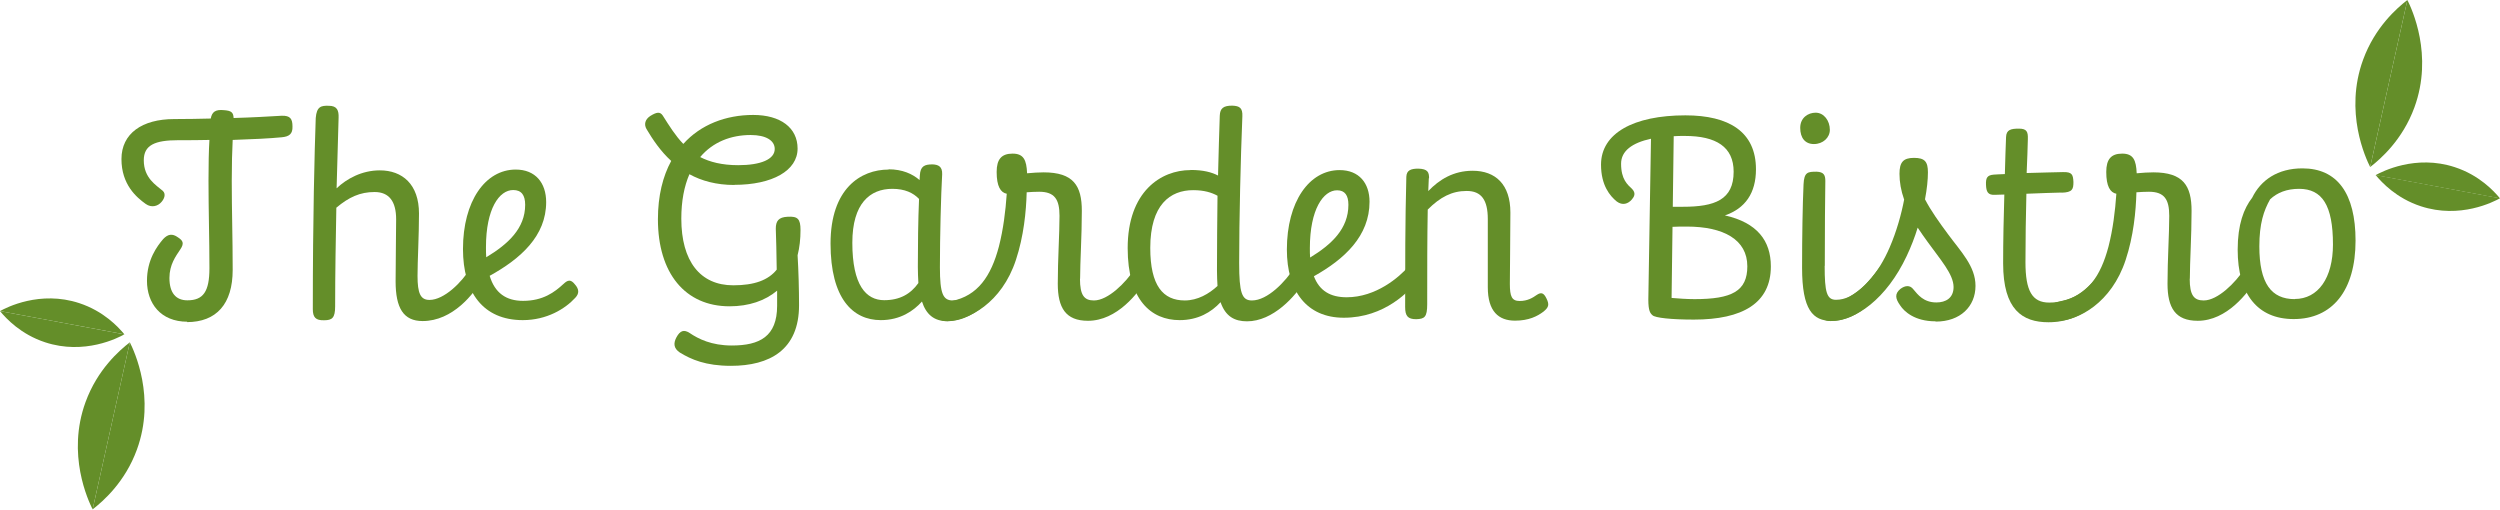
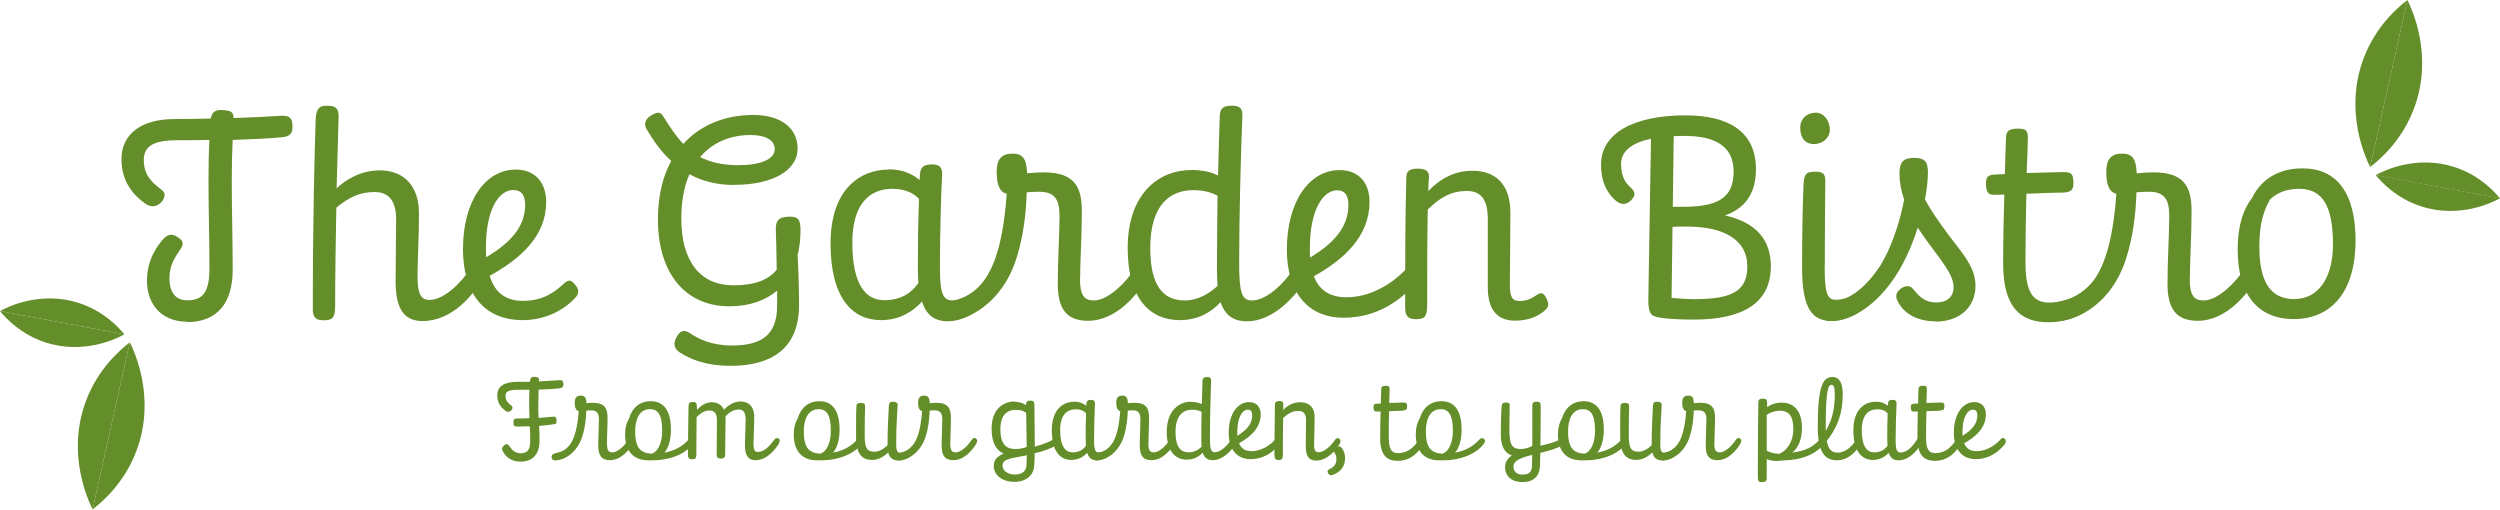
<svg xmlns="http://www.w3.org/2000/svg" id="Layer_1" data-name="Layer 1" viewBox="0 0 188.13 38.33">
  <defs>
    <style>
      .cls-1 {
        fill: #648e29;
      }
    </style>
  </defs>
  <g>
-     <path class="cls-1" d="M14.1,24.21c-2.01,0-3.04-1.38-3.04-3.08,0-1.59.76-2.6,1.22-3.14.35-.37.68-.44,1.11-.13.37.24.5.44.17.92-.33.5-.81,1.13-.81,2.14,0,1.11.48,1.68,1.35,1.68,1.2,0,1.66-.66,1.66-2.42,0-2.18-.07-4.39-.07-6.59,0-1.22.02-2.25.07-3.06-.74.02-1.53.02-2.34.02-1.77,0-2.6.37-2.6,1.51,0,1.35.94,1.88,1.44,2.31.26.26.07.63-.11.83-.26.31-.74.46-1.18.15-.7-.5-1.83-1.46-1.83-3.38s1.55-3.01,3.97-3.01c.98,0,1.9-.02,2.75-.04.09-.48.33-.7,1-.63.55.04.7.17.72.59,1.4-.04,2.6-.11,3.62-.17.65-.02.81.24.81.81.02.55-.24.76-.81.81-.92.09-2.18.15-3.69.2-.04.81-.07,1.83-.07,3.08,0,2.23.07,4.28.07,6.7,0,2.56-1.22,3.93-3.45,3.93Z" />
+     <path class="cls-1" d="M14.1,24.21c-2.01,0-3.04-1.38-3.04-3.08,0-1.59.76-2.6,1.22-3.14.35-.37.68-.44,1.11-.13.37.24.5.44.17.92-.33.5-.81,1.13-.81,2.14,0,1.11.48,1.68,1.35,1.68,1.2,0,1.66-.66,1.66-2.42,0-2.18-.07-4.39-.07-6.59,0-1.22.02-2.25.07-3.06-.74.02-1.53.02-2.34.02-1.77,0-2.6.37-2.6,1.51,0,1.35.94,1.88,1.44,2.31.26.26.07.63-.11.83-.26.31-.74.46-1.18.15-.7-.5-1.83-1.46-1.83-3.38s1.55-3.01,3.97-3.01c.98,0,1.9-.02,2.75-.04.09-.48.33-.7,1-.63.55.04.7.17.72.59,1.4-.04,2.6-.11,3.62-.17.65-.02.81.24.81.81.02.55-.24.76-.81.81-.92.09-2.18.15-3.69.2-.04.81-.07,1.83-.07,3.08,0,2.23.07,4.28.07,6.7,0,2.56-1.22,3.93-3.45,3.93l.04-.03Z" />
    <path class="cls-1" d="M31.42,20.76c0,1.31.22,1.81.9,1.81,1.11,0,2.45-1.35,3.06-2.36.17-.31.52-.48.85-.33.37.22.28.7.11,1.05-.66,1.18-2.27,3.23-4.54,3.23-1.44,0-2.03-.98-2.03-2.99,0-1.46.04-3.62.04-4.67,0-1.33-.52-2.05-1.62-2.05s-1.94.39-2.88,1.18c-.04,2.31-.09,4.87-.09,7.42,0,.87-.22,1.05-.83,1.05-.63.02-.85-.22-.85-.83,0-6.97.13-11.81.22-14.39.07-.87.41-.94.98-.92.63,0,.76.35.74.9-.04,1.24-.09,3.12-.15,5.31.76-.72,1.9-1.35,3.25-1.35,1.7,0,2.95,1.05,2.95,3.25,0,1.64-.11,3.6-.11,4.69Z" />
-     <path class="cls-1" d="M36.85,20.76c.39,1.29,1.24,1.88,2.51,1.88,1.51,0,2.38-.66,3.04-1.27.33-.31.55-.37.87.04.31.35.33.68.02,1-.76.83-2.14,1.68-3.95,1.68-2.99,0-4.5-2.1-4.5-5.35,0-3.6,1.68-5.98,3.97-5.98,1.48,0,2.29,1,2.29,2.45,0,2.55-1.92,4.26-4.26,5.55ZM36.59,19.36c1.66-1,2.93-2.18,2.93-3.95,0-.72-.28-1.11-.9-1.11-1.05,0-2.05,1.4-2.05,4.3,0,.28,0,.52.02.76Z" />
-     <path class="cls-1" d="M55.26,13.92c-1.35,0-2.47-.31-3.38-.81-.39.9-.61,2.01-.61,3.34,0,3.21,1.42,5.02,3.91,5.02,1.59,0,2.64-.39,3.27-1.18-.02-1.27-.04-2.38-.07-3.08,0-.57.2-.87.9-.9.74-.04.96.15.96,1,0,.68-.07,1.31-.22,1.9.07,1.14.11,2.6.11,3.76,0,3.36-2.21,4.56-5.13,4.56-1.9,0-2.99-.48-3.84-1-.46-.31-.5-.68-.26-1.14.28-.52.57-.61,1-.33.65.44,1.64.94,3.17.94,2.1,0,3.41-.68,3.41-2.99v-1.14c-.9.76-2.12,1.18-3.58,1.18-3.34,0-5.39-2.49-5.39-6.55,0-1.77.37-3.23,1-4.39-.79-.72-1.38-1.59-1.86-2.4-.2-.35-.11-.72.28-.98.5-.31.74-.33.94-.04.5.79.96,1.53,1.55,2.14,1.31-1.46,3.21-2.18,5.26-2.18s3.34.96,3.34,2.53c0,1.66-1.9,2.73-4.76,2.73ZM52.69,11.82c.72.37,1.64.61,2.86.61,1.7,0,2.75-.44,2.75-1.22,0-.63-.65-1.05-1.81-1.05-1.48,0-2.84.52-3.8,1.66Z" />
-     <path class="cls-1" d="M66.86,12.74c1.05,0,1.81.35,2.34.81,0-.13.02-.24.02-.35.04-.7.35-.83.96-.83.42.02.74.15.72.74-.09,1.57-.17,4.67-.17,7.01,0,2.01.24,2.49.98,2.49,1.35,0,2.45-1.35,3.21-2.55.17-.24.55-.22.79-.04.24.2.24.48.07.83-.5.92-2.18,3.32-4.5,3.32-1,0-1.59-.52-1.9-1.48-.63.7-1.62,1.4-3.1,1.4-2.1,0-3.78-1.62-3.78-5.76s2.27-5.57,4.37-5.57ZM66.53,22.59c1.18,0,1.99-.46,2.58-1.29-.02-.37-.04-.79-.04-1.22,0-1.53.02-3.54.09-5.11-.44-.46-1.07-.76-2.01-.76-1.68,0-3.01,1.09-3.01,4.06,0,3.19,1.03,4.32,2.4,4.32Z" />
-     <path class="cls-1" d="M81.27,20.97c0,1.24.31,1.64,1.05,1.64,1.07,0,2.4-1.35,3.06-2.36.24-.35.52-.57.85-.37.37.24.33.66.09,1.07-.65,1.09-2.25,3.19-4.45,3.19-1.68,0-2.27-.98-2.27-2.79s.13-3.73.13-5.11c0-1.24-.37-1.81-1.53-1.81-.33,0-.66.02-.94.04-.04,1.46-.22,3.3-.81,5.09-1.07,3.25-3.56,4.54-5.15,4.61-.5,0-.79-.17-.81-.65,0-.46.17-.66,1.14-.87,1.94-.39,2.95-1.86,3.54-4.1.33-1.29.5-2.66.59-3.97-.46-.09-.76-.55-.76-1.64,0-.96.37-1.38,1.2-1.38s1.05.48,1.09,1.48c.46-.04.85-.07,1.24-.07,2.25,0,2.88,1,2.88,2.9s-.13,3.84-.13,5.11Z" />
-     <path class="cls-1" d="M89.59,12.79c.96,0,1.59.17,2.07.42.04-1.73.09-3.28.13-4.5.02-.57.28-.76.94-.76.55.02.79.17.76.81-.13,3.23-.24,7.73-.24,11.03,0,2.25.2,2.82.96,2.82,1.18,0,2.53-1.42,3.21-2.49.24-.35.61-.31.81-.15.33.26.31.63.02,1.07-.76,1.27-2.45,3.14-4.41,3.14-.94,0-1.62-.37-1.99-1.44-.7.76-1.7,1.35-3.08,1.35-2.16,0-3.91-1.53-3.91-5.42,0-4.26,2.51-5.87,4.72-5.87ZM89.15,22.61c.98,0,1.83-.5,2.47-1.09-.02-.35-.04-.72-.04-1.16,0-1.88.02-3.82.04-5.63-.44-.24-1-.42-1.83-.42-1.73,0-3.23,1.09-3.23,4.35,0,2.84.96,3.95,2.6,3.95Z" />
-     <path class="cls-1" d="M98.87,20.78c.42,1.11,1.25,1.59,2.47,1.59,2.21,0,3.95-1.51,4.65-2.31.26-.33.63-.33.87-.04.24.31.11.7-.02.9-.76,1-2.64,2.99-5.72,2.99-2.79,0-4.28-2.01-4.28-5.13,0-3.6,1.68-5.98,3.97-5.98,1.46,0,2.25.98,2.25,2.38,0,2.58-1.88,4.32-4.19,5.61ZM98.59,19.38c1.64-1,2.88-2.18,2.88-3.97,0-.7-.26-1.09-.85-1.09-1.03,0-2.05,1.42-2.05,4.35,0,.26,0,.5.02.72Z" />
-     <path class="cls-1" d="M107.52,13.42c-.02.33-.02.63-.04.96.83-.87,1.9-1.53,3.34-1.53,1.72,0,2.84,1.03,2.84,3.14,0,1.75-.04,4.19-.04,5.37,0,.96.15,1.29.74,1.29s.98-.24,1.29-.46c.33-.22.52-.15.72.26.24.48.17.68-.22,1-.46.35-1.11.68-2.14.68-1.24,0-2.05-.7-2.05-2.51v-5.13c0-1.44-.48-2.12-1.59-2.12s-1.99.46-2.93,1.4c-.04,2.16-.04,4.46-.04,7.12,0,.98-.2,1.11-.83,1.13-.63,0-.83-.24-.83-.92,0-3.01,0-6.44.09-9.8.02-.48.33-.61.9-.61.72.02.81.28.81.72Z" />
-     <path class="cls-1" d="M129.81,16.21c2.42.55,3.45,1.9,3.45,3.84,0,2.77-2.14,4-5.79,4-1.68,0-2.93-.13-3.12-.33-.17-.15-.31-.33-.31-1.18.07-4.74.15-8.67.2-12.1-1.42.31-2.25.92-2.25,1.88,0,1.18.48,1.57.83,1.9.31.33.15.59-.02.79-.28.33-.7.48-1.14.15-.5-.41-1.18-1.2-1.18-2.77,0-2.36,2.45-3.71,6.35-3.71,3.28,0,5.31,1.24,5.31,4.06,0,1.79-.81,2.95-2.34,3.47ZM125.86,17.07c-.02,1.73-.04,3.47-.07,5.35.5.04,1.09.09,1.73.09,2.79,0,3.97-.59,3.97-2.47,0-2.01-1.79-2.99-4.56-2.99-.37,0-.74,0-1.07.02ZM125.95,10.25c-.02,1.81-.04,3.54-.07,5.31h.76c2.4,0,3.82-.52,3.82-2.64,0-1.86-1.31-2.69-3.67-2.69-.31,0-.59,0-.85.02Z" />
-     <path class="cls-1" d="M136.5,10.84c-.66,0-1.03-.46-1.03-1.22s.59-1.14,1.16-1.14c.63,0,1.07.61,1.07,1.29,0,.59-.52,1.07-1.2,1.07ZM137.31,20.01c0,1.96.15,2.55.85,2.55,1.42,0,2.51-1.4,3.32-2.49.24-.33.57-.28.81-.11.26.2.22.66,0,.96-.68,1.07-2.27,3.23-4.45,3.23-1.42,0-2.23-.83-2.23-4,0-2.36.04-4.72.11-6.27.04-.94.33-.96.98-.96.55.02.66.26.66.7-.02,1.38-.04,3.56-.04,6.38Z" />
-     <path class="cls-1" d="M145.65,24.18c-1.57,0-2.36-.74-2.66-1.2-.37-.52-.42-.87.02-1.24.35-.26.72-.31.98.04.33.39.76.98,1.73.98.7,0,1.29-.33,1.29-1.16,0-.96-1-2.07-1.94-3.38-.28-.37-.52-.74-.76-1.09-.22.72-.5,1.44-.83,2.14-1.51,3.21-3.84,4.89-5.74,4.89-.44,0-.61-.17-.65-.57-.04-.48.41-.55,1.03-.76,2.01-.74,3.23-2.25,4.08-4.21.52-1.2.89-2.53,1.09-3.6-.24-.68-.35-1.33-.35-1.94,0-.87.28-1.2,1.09-1.2s1.05.28,1.05,1.09c0,.55-.07,1.24-.22,2.03.44.85,1.07,1.73,1.73,2.62.98,1.33,2.07,2.42,2.07,3.89,0,1.55-1.14,2.69-2.99,2.69Z" />
-     <path class="cls-1" d="M155.13,14.49c-.57.02-1.62.04-2.64.09-.04,1.64-.07,3.47-.07,5.15,0,2.16.5,3.04,1.79,3.04,2.03,0,3.1-1.27,4.02-2.45.39-.5.66-.61.94-.39.31.22.33.61-.02,1.13-.79,1.2-2.23,3.19-5,3.19-1.96,0-3.41-.94-3.41-4.43,0-1.7.04-3.52.09-5.18-.28,0-.5.02-.68.02-.57.04-.68-.24-.7-.76-.02-.52.09-.72.59-.76.17-.02.48-.02.83-.04.02-1.11.07-2.07.09-2.79.02-.55.37-.63.96-.63s.7.22.68.79c-.02.63-.04,1.53-.09,2.55,1.09-.02,2.18-.07,2.73-.07.7-.02.76.2.79.74,0,.55-.07.79-.9.81Z" />
-     <path class="cls-1" d="M164.78,20.97c0,1.24.31,1.64,1.05,1.64,1.07,0,2.4-1.35,3.06-2.36.24-.35.52-.57.85-.37.37.24.33.66.09,1.07-.66,1.09-2.25,3.19-4.45,3.19-1.68,0-2.27-.98-2.27-2.79s.13-3.73.13-5.11c0-1.24-.37-1.81-1.53-1.81-.33,0-.65.02-.94.04-.04,1.46-.22,3.3-.81,5.09-1.07,3.25-3.56,4.54-5.15,4.61-.5,0-.79-.17-.81-.65,0-.46.17-.66,1.13-.87,1.94-.39,2.95-1.86,3.54-4.1.33-1.29.5-2.66.59-3.97-.46-.09-.76-.55-.76-1.64,0-.96.37-1.38,1.2-1.38s1.05.48,1.09,1.48c.46-.04.85-.07,1.25-.07,2.25,0,2.88,1,2.88,2.9s-.13,3.84-.13,5.11Z" />
-     <path class="cls-1" d="M172.6,24.01c-2.73,0-4.21-1.9-4.21-5.22,0-1.9.46-3.1,1.09-3.91.65-1.33,1.92-2.21,3.78-2.21,2.62,0,4,1.88,4,5.44,0,3.76-1.75,5.9-4.65,5.9ZM172.68,22.5c1.77,0,2.88-1.59,2.88-4.1,0-2.95-.81-4.19-2.55-4.19-.92,0-1.64.28-2.18.79-.48.85-.81,1.83-.81,3.54,0,2.77.89,3.97,2.66,3.97Z" />
+     <path class="cls-1" d="M36.85,20.76c.39,1.29,1.24,1.88,2.51,1.88,1.51,0,2.38-.66,3.04-1.27.33-.31.55-.37.87.04.31.35.33.68.02,1-.76.83-2.14,1.68-3.95,1.68-2.99,0-4.5-2.1-4.5-5.35,0-3.6,1.68-5.98,3.97-5.98,1.48,0,2.29,1,2.29,2.45,0,2.55-1.92,4.26-4.26,5.55h.01ZM36.59,19.36c1.66-1,2.93-2.18,2.93-3.95,0-.72-.28-1.11-.9-1.11-1.05,0-2.05,1.4-2.05,4.3,0,.28,0,.52.02.76Z" />
+     <path class="cls-1" d="M55.26,13.92c-1.35,0-2.47-.31-3.38-.81-.39.9-.61,2.01-.61,3.34,0,3.21,1.42,5.02,3.91,5.02,1.59,0,2.64-.39,3.27-1.18-.02-1.27-.04-2.38-.07-3.08,0-.57.2-.87.9-.9.74-.04.96.15.96,1,0,.68-.07,1.31-.22,1.9.07,1.14.11,2.6.11,3.76,0,3.36-2.21,4.56-5.13,4.56-1.9,0-2.99-.48-3.84-1-.46-.31-.5-.68-.26-1.14.28-.52.57-.61,1-.33.65.44,1.64.94,3.17.94,2.1,0,3.41-.68,3.41-2.99v-1.14c-.9.76-2.12,1.18-3.58,1.18-3.34,0-5.39-2.49-5.39-6.55,0-1.77.37-3.23,1-4.39-.79-.72-1.38-1.59-1.86-2.4-.2-.35-.11-.72.28-.98.5-.31.74-.33.94-.04.5.79.96,1.53,1.55,2.14,1.31-1.46,3.21-2.18,5.26-2.18s3.34.96,3.34,2.53c0,1.66-1.9,2.73-4.76,2.73h0ZM52.69,11.82c.72.37,1.64.61,2.86.61,1.7,0,2.75-.44,2.75-1.22,0-.63-.65-1.05-1.81-1.05-1.48,0-2.84.52-3.8,1.66Z" />
+     <path class="cls-1" d="M66.86,12.74c1.05,0,1.81.35,2.34.81,0-.13.02-.24.02-.35.04-.7.35-.83.96-.83.42.02.74.15.72.74-.09,1.57-.17,4.67-.17,7.01,0,2.01.24,2.49.98,2.49,1.35,0,2.45-1.35,3.21-2.55.17-.24.55-.22.79-.04.24.2.24.48.07.83-.5.92-2.18,3.32-4.5,3.32-1,0-1.59-.52-1.9-1.48-.63.7-1.62,1.4-3.1,1.4-2.1,0-3.78-1.62-3.78-5.76s2.27-5.57,4.37-5.57v-.02ZM66.53,22.59c1.18,0,1.99-.46,2.58-1.29-.02-.37-.04-.79-.04-1.22,0-1.53.02-3.54.09-5.11-.44-.46-1.07-.76-2.01-.76-1.68,0-3.01,1.09-3.01,4.06,0,3.19,1.03,4.32,2.4,4.32h0Z" />
+     <path class="cls-1" d="M81.27,20.97c0,1.24.31,1.64,1.05,1.64,1.07,0,2.4-1.35,3.06-2.36.24-.35.52-.57.85-.37.37.24.33.66.09,1.07-.65,1.09-2.25,3.19-4.45,3.19-1.68,0-2.27-.98-2.27-2.79s.13-3.73.13-5.11c0-1.24-.37-1.81-1.53-1.81-.33,0-.66.02-.94.04-.04,1.46-.22,3.3-.81,5.09-1.07,3.25-3.56,4.54-5.15,4.61-.5,0-.79-.17-.81-.65,0-.46.17-.66,1.14-.87,1.94-.39,2.95-1.86,3.54-4.1.33-1.29.5-2.66.59-3.97-.46-.09-.76-.55-.76-1.64,0-.96.37-1.38,1.2-1.38s1.05.48,1.09,1.48c.46-.04.85-.07,1.24-.07,2.25,0,2.88,1,2.88,2.9s-.13,3.84-.13,5.11h0Z" />
+     <path class="cls-1" d="M89.59,12.79c.96,0,1.59.17,2.07.42.04-1.73.09-3.28.13-4.5.02-.57.28-.76.94-.76.55.02.79.17.76.81-.13,3.23-.24,7.73-.24,11.03,0,2.25.2,2.82.96,2.82,1.18,0,2.53-1.42,3.21-2.49.24-.35.61-.31.81-.15.33.26.31.63.02,1.07-.76,1.27-2.45,3.14-4.41,3.14-.94,0-1.62-.37-1.99-1.44-.7.76-1.7,1.35-3.08,1.35-2.16,0-3.91-1.53-3.91-5.42,0-4.26,2.51-5.87,4.72-5.87h.01ZM89.15,22.61c.98,0,1.83-.5,2.47-1.09-.02-.35-.04-.72-.04-1.16,0-1.88.02-3.82.04-5.63-.44-.24-1-.42-1.83-.42-1.73,0-3.23,1.09-3.23,4.35,0,2.84.96,3.95,2.6,3.95h0Z" />
+     <path class="cls-1" d="M98.87,20.78c.42,1.11,1.25,1.59,2.47,1.59,2.21,0,3.95-1.51,4.65-2.31.26-.33.63-.33.87-.04.24.31.11.7-.02.9-.76,1-2.64,2.99-5.72,2.99-2.79,0-4.28-2.01-4.28-5.13,0-3.6,1.68-5.98,3.97-5.98,1.46,0,2.25.98,2.25,2.38,0,2.58-1.88,4.32-4.19,5.61h0ZM98.59,19.38c1.64-1,2.88-2.18,2.88-3.97,0-.7-.26-1.09-.85-1.09-1.03,0-2.05,1.42-2.05,4.35,0,.26,0,.5.02.72h0Z" />
+     <path class="cls-1" d="M107.52,13.42c-.02.33-.02.63-.04.96.83-.87,1.9-1.53,3.34-1.53,1.72,0,2.84,1.03,2.84,3.14,0,1.75-.04,4.19-.04,5.37,0,.96.15,1.29.74,1.29s.98-.24,1.29-.46c.33-.22.52-.15.72.26.24.48.17.68-.22,1-.46.35-1.11.68-2.14.68-1.24,0-2.05-.7-2.05-2.51v-5.13c0-1.44-.48-2.12-1.59-2.12s-1.99.46-2.93,1.4c-.04,2.16-.04,4.46-.04,7.12,0,.98-.2,1.11-.83,1.13-.63,0-.83-.24-.83-.92,0-3.01,0-6.44.09-9.8.02-.48.33-.61.9-.61.72.02.81.28.81.72h-.02Z" />
+     <path class="cls-1" d="M129.81,16.21c2.42.55,3.45,1.9,3.45,3.84,0,2.77-2.14,4-5.79,4-1.68,0-2.93-.13-3.12-.33-.17-.15-.31-.33-.31-1.18.07-4.74.15-8.67.2-12.1-1.42.31-2.25.92-2.25,1.88,0,1.18.48,1.57.83,1.9.31.33.15.59-.02.79-.28.33-.7.48-1.14.15-.5-.41-1.18-1.2-1.18-2.77,0-2.36,2.45-3.71,6.35-3.71,3.28,0,5.31,1.24,5.31,4.06,0,1.79-.81,2.95-2.34,3.47h0ZM125.86,17.07c-.02,1.73-.04,3.47-.07,5.35.5.04,1.09.09,1.73.09,2.79,0,3.97-.59,3.97-2.47,0-2.01-1.79-2.99-4.56-2.99-.37,0-.74,0-1.07.02ZM125.95,10.25c-.02,1.81-.04,3.54-.07,5.31h.76c2.4,0,3.82-.52,3.82-2.64,0-1.86-1.31-2.69-3.67-2.69-.31,0-.59,0-.85.02h0Z" />
+     <path class="cls-1" d="M136.5,10.84c-.66,0-1.03-.46-1.03-1.22s.59-1.14,1.16-1.14c.63,0,1.07.61,1.07,1.29,0,.59-.52,1.07-1.2,1.07h0ZM137.31,20.01c0,1.96.15,2.55.85,2.55,1.42,0,2.51-1.4,3.32-2.49.24-.33.57-.28.81-.11.26.2.22.66,0,.96-.68,1.07-2.27,3.23-4.45,3.23-1.42,0-2.23-.83-2.23-4,0-2.36.04-4.72.11-6.27.04-.94.33-.96.98-.96.55.02.66.26.66.7-.02,1.38-.04,3.56-.04,6.38h-.01Z" />
+     <path class="cls-1" d="M145.65,24.18c-1.57,0-2.36-.74-2.66-1.2-.37-.52-.42-.87.02-1.24.35-.26.72-.31.98.04.33.39.76.98,1.73.98.7,0,1.29-.33,1.29-1.16,0-.96-1-2.07-1.94-3.38-.28-.37-.52-.74-.76-1.09-.22.72-.5,1.44-.83,2.14-1.51,3.21-3.84,4.89-5.74,4.89-.44,0-.61-.17-.65-.57-.04-.48.41-.55,1.03-.76,2.01-.74,3.23-2.25,4.08-4.21.52-1.2.89-2.53,1.09-3.6-.24-.68-.35-1.33-.35-1.94,0-.87.28-1.2,1.09-1.2s1.05.28,1.05,1.09c0,.55-.07,1.24-.22,2.03.44.85,1.07,1.73,1.73,2.62.98,1.33,2.07,2.42,2.07,3.89,0,1.55-1.14,2.69-2.99,2.69l-.02-.02Z" />
+     <path class="cls-1" d="M155.13,14.49c-.57.02-1.62.04-2.64.09-.04,1.64-.07,3.47-.07,5.15,0,2.16.5,3.04,1.79,3.04,2.03,0,3.1-1.27,4.02-2.45.39-.5.66-.61.94-.39.31.22.33.61-.02,1.13-.79,1.2-2.23,3.19-5,3.19-1.96,0-3.41-.94-3.41-4.43,0-1.7.04-3.52.09-5.18-.28,0-.5.02-.68.02-.57.04-.68-.24-.7-.76s.09-.72.59-.76c.17-.02.48-.02.83-.04.02-1.11.07-2.07.09-2.79.02-.55.37-.63.96-.63s.7.22.68.79c-.02.63-.04,1.53-.09,2.55,1.09-.02,2.18-.07,2.73-.07.7-.02.76.2.79.74,0,.55-.07.79-.9.81h0Z" />
+     <path class="cls-1" d="M164.78,20.97c0,1.24.31,1.64,1.05,1.64,1.07,0,2.4-1.35,3.06-2.36.24-.35.52-.57.85-.37.37.24.33.66.09,1.07-.66,1.09-2.25,3.19-4.45,3.19-1.68,0-2.27-.98-2.27-2.79s.13-3.73.13-5.11c0-1.24-.37-1.81-1.53-1.81-.33,0-.65.02-.94.04-.04,1.46-.22,3.3-.81,5.09-1.07,3.25-3.56,4.54-5.15,4.61-.5,0-.79-.17-.81-.65,0-.46.17-.66,1.13-.87,1.94-.39,2.95-1.86,3.54-4.1.33-1.29.5-2.66.59-3.97-.46-.09-.76-.55-.76-1.64,0-.96.37-1.38,1.2-1.38s1.05.48,1.09,1.48c.46-.04.85-.07,1.25-.07,2.25,0,2.88,1,2.88,2.9s-.13,3.84-.13,5.11h-.01Z" />
+     <path class="cls-1" d="M172.6,24.01c-2.73,0-4.21-1.9-4.21-5.22,0-1.9.46-3.1,1.09-3.91.65-1.33,1.92-2.21,3.78-2.21,2.62,0,4,1.88,4,5.44,0,3.76-1.75,5.9-4.65,5.9h0ZM172.68,22.5c1.77,0,2.88-1.59,2.88-4.1,0-2.95-.81-4.19-2.55-4.19-.92,0-1.64.28-2.18.79-.48.85-.81,1.83-.81,3.54,0,2.77.89,3.97,2.66,3.97h0Z" />
  </g>
  <g>
    <g>
      <path class="cls-1" d="M9.77,25.76c-.79.61-2.44,2.05-3.33,4.49-1.44,3.94.2,7.42.53,8.08" />
      <path class="cls-1" d="M6.97,38.33c.79-.61,2.44-2.05,3.33-4.49,1.44-3.94-.2-7.42-.53-8.08" />
    </g>
    <g>
-       <path class="cls-1" d="M9.36,25.16c-.47-.57-1.57-1.75-3.4-2.35-2.95-.97-5.48.33-5.96.6" />
+       <path class="cls-1" d="M9.36,25.16c-.47-.57-1.57-1.75-3.4-2.35C3.01,21.84.48,23.14,0,23.41" />
      <path class="cls-1" d="M0,23.41c.47.57,1.57,1.75,3.4,2.35,2.95.97,5.48-.33,5.96-.6" />
    </g>
  </g>
  <g>
    <g>
      <path class="cls-1" d="M178.36,12.57c.79-.61,2.44-2.05,3.33-4.49,1.44-3.94-.2-7.42-.53-8.08" />
      <path class="cls-1" d="M181.16,0c-.79.61-2.44,2.05-3.33,4.49-1.44,3.94.2,7.42.53,8.08" />
    </g>
    <g>
      <path class="cls-1" d="M178.77,13.17c.47.57,1.57,1.75,3.4,2.35,2.95.97,5.48-.33,5.96-.6" />
      <path class="cls-1" d="M188.13,14.93c-.47-.57-1.57-1.75-3.4-2.35-2.95-.97-5.48.33-5.96.6" />
    </g>
  </g>
+   <g>
+     <path class="cls-1" d="M40.54,31.45c.39-.03.72-.06,1.01-.09.27-.03.32.03.33.26,0,.24,0,.28-.24.31-.32.05-.67.09-1.07.12.02.37.03.74.03,1.14,0,1-.53,1.55-1.43,1.55-.75,0-1.12-.41-1.32-.76-.12-.19-.08-.33.09-.47.13-.11.22-.13.34,0,.19.22.37.6.89.6s.73-.26.73-.94c0-.36,0-.73-.03-1.09-.28,0-.59.02-.94.02-.26,0-.3-.05-.29-.36,0-.19.08-.25.29-.25.34,0,.63,0,.91-.02,0-.31-.02-.62-.02-.94,0-.47,0-.88.02-1.2-.26,0-.53,0-.82,0-.71,0-.98.12-.98.45,0,.46.31.62.47.77.11.1.04.23-.02.31-.09.12-.27.18-.44.06-.24-.17-.63-.49-.63-1.17s.53-1.02,1.55-1.02c.32,0,.62,0,.91,0v-.03c.03-.25.08-.36.4-.34.26.02.3.1.28.34.58-.03,1.09-.06,1.51-.09.26-.02.31.07.33.29,0,.21-.09.3-.3.32-.39.05-.93.08-1.57.1,0,.32-.02.73-.02,1.22,0,.3,0,.6.02.9Z" />
+     <path class="cls-1" d="M45.68,33.41c0,.48.12.63.4.63.41,0,.93-.52,1.18-.91.09-.14.2-.22.33-.14.14.09.13.25.03.41-.25.42-.87,1.23-1.72,1.23-.65,0-.88-.38-.88-1.08s.05-1.44.05-1.97c0-.48-.14-.7-.59-.7-.13,0-.25,0-.36.02-.02.57-.08,1.27-.31,1.97-.41,1.26-1.38,1.75-1.99,1.78-.19,0-.3-.07-.31-.25,0-.18.07-.25.44-.34.75-.15,1.14-.72,1.37-1.59.13-.5.19-1.03.23-1.54-.18-.03-.3-.21-.3-.63,0-.37.14-.53.46-.53s.41.19.42.57c.18-.02.33-.03.48-.03.87,0,1.11.39,1.11,1.12s-.05,1.49-.05,1.97Z" />
+     <path class="cls-1" d="M50.01,34.06c.94-.17,1.48-.62,1.8-.97.13-.13.24-.16.35-.07.12.09.13.19-.02.41-.4.54-1.43,1.21-3.07,1.21h-.09c-.06,0-.13,0-.19,0-1.11,0-1.75-.68-1.75-1.95,0-.51.11-.89.3-1.21.24-.83.84-1.29,1.63-1.29.95,0,1.52.68,1.52,2.13,0,.73-.16,1.33-.47,1.72ZM49.04,34.14c.57-.19.79-.99.79-1.71,0-1.09-.24-1.64-.92-1.64-.59,0-1.11.44-1.11,1.7s.45,1.61,1.24,1.65Z" />
+     <path class="cls-1" d="M52.45,30.64v.2c.25-.27.64-.57,1.1-.57.38,0,.74.15.93.56.26-.28.72-.62,1.25-.62s1.03.31,1.03,1.17c0,.67-.06,1.57-.06,2.02,0,.43.09.61.31.61.5,0,.91-.44,1.25-.92.12-.15.24-.15.35-.08.1.07.08.25-.02.41-.22.35-.84,1.21-1.75,1.21-.48,0-.78-.31-.78-1.06,0-.62.05-1.44.05-1.95s-.1-.8-.52-.8c-.39,0-.69.19-.99.5,0,.07,0,.14,0,.22,0,.89-.03,2.09-.03,2.65,0,.17-.04.31-.29.32-.24,0-.35-.08-.35-.3,0-.62.02-1.91.02-2.59,0-.47-.16-.73-.57-.73-.36,0-.67.21-.96.5,0,.89-.02,1.98-.02,2.84,0,.27-.1.33-.3.33s-.33-.04-.33-.36c0-1.07.03-2.55.04-3.49,0-.38.06-.46.33-.46.25,0,.3.08.3.38Z" />
+     <path class="cls-1" d="M62.7,34.06c.94-.17,1.48-.62,1.8-.97.13-.13.24-.16.35-.07.12.09.13.19-.02.41-.41.54-1.43,1.21-3.07,1.21h-.09c-.06,0-.13,0-.19,0-1.11,0-1.75-.68-1.75-1.95,0-.51.11-.89.3-1.21.25-.83.84-1.29,1.63-1.29.95,0,1.52.68,1.52,2.13,0,.73-.16,1.33-.47,1.72ZM61.73,34.14c.57-.19.79-.99.79-1.71,0-1.09-.24-1.64-.92-1.64-.59,0-1.11.44-1.11,1.7s.45,1.61,1.24,1.65Z" />
+     <path class="cls-1" d="M65.07,32.79c0,1,.22,1.2.73,1.2.35,0,.69-.2.99-.48v-.13c0-.87.05-2.14.1-2.88.03-.22.12-.28.35-.27.21.02.32.07.31.26-.02.57-.11,1.39-.11,2.89,0,.41.03.69.3.69.52,0,1.01-.58,1.27-.96.08-.11.19-.16.33-.06.14.1.08.24-.02.42-.2.35-.84,1.18-1.71,1.18-.43,0-.67-.19-.77-.6-.3.29-.72.56-1.21.56-.74,0-1.21-.42-1.21-1.76,0-1.22,0-1.89.03-2.34,0-.13.13-.19.34-.19.22,0,.31.08.31.23-.02.52-.03,1.24-.03,2.25Z" />
+     <path class="cls-1" d="M71.51,33.41c0,.48.12.63.41.63.41,0,.93-.52,1.18-.91.09-.14.2-.22.33-.14.14.09.13.25.03.41-.25.42-.87,1.23-1.72,1.23-.65,0-.88-.38-.88-1.08s.05-1.44.05-1.97c0-.48-.14-.7-.59-.7-.13,0-.25,0-.36.02-.02.57-.08,1.27-.31,1.97-.41,1.26-1.38,1.75-1.99,1.78-.19,0-.3-.07-.31-.25,0-.18.07-.25.44-.34.75-.15,1.14-.72,1.37-1.59.13-.5.19-1.03.23-1.54-.18-.03-.3-.21-.3-.63,0-.37.14-.53.46-.53s.4.19.42.57c.18-.02.33-.03.48-.03.87,0,1.11.39,1.11,1.12s-.05,1.49-.05,1.97Z" />
+     <path class="cls-1" d="M76.37,30.24c.4,0,.64.12.84.25v-.03c0-.25.13-.33.37-.31.17,0,.26.08.26.29,0,.95.03,2.08.03,3.17.66-.17,1.09-.37,1.46-.56.2-.09.32-.13.41,0,.09.13.05.29-.2.43-.52.3-.96.46-1.68.63,0,.3,0,.61-.03.89-.03.76-.6,1.26-1.5,1.26-.95,0-1.55-.54-1.55-1.2,0-.47.3-.74.74-.93-.55-.24-.9-.82-.9-1.86,0-1.56.95-2.06,1.75-2.06ZM76.4,33.79c.38,0,.65-.07.86-.16,0-.9-.03-1.85-.04-2.56-.18-.13-.4-.23-.76-.23-.55,0-1.18.25-1.18,1.46,0,1.1.42,1.49,1.12,1.49ZM76.36,35.71c.59,0,.88-.29.89-.73,0-.23,0-.46.02-.72-.04,0-.08.02-.13.03-1.05.19-1.7.26-1.7.73,0,.44.45.69.92.69Z" />
+     <path class="cls-1" d="M80.85,30.23c.41,0,.7.14.9.31,0-.05,0-.09,0-.13.02-.27.13-.32.37-.32.16,0,.29.06.28.29-.03.61-.07,1.81-.07,2.71,0,.78.09.96.38.96.52,0,.94-.52,1.24-.99.07-.09.21-.08.3-.02.09.08.09.19.03.32-.19.35-.84,1.28-1.74,1.28-.39,0-.62-.2-.73-.57-.24.27-.62.54-1.2.54-.81,0-1.46-.62-1.46-2.23s.88-2.15,1.69-2.15ZM80.72,34.04c.46,0,.77-.18,1-.5,0-.14-.02-.3-.02-.47,0-.59,0-1.37.03-1.97-.17-.18-.41-.3-.78-.3-.65,0-1.17.42-1.17,1.57,0,1.23.4,1.67.93,1.67Z" />
+     <path class="cls-1" d="M86.42,33.41c0,.48.12.63.41.63.41,0,.93-.52,1.18-.91.09-.14.2-.22.33-.14.14.09.13.25.03.41-.25.42-.87,1.23-1.72,1.23-.65,0-.88-.38-.88-1.08s.05-1.44.05-1.97c0-.48-.14-.7-.59-.7-.13,0-.25,0-.36.02-.02.57-.08,1.27-.31,1.97-.41,1.26-1.38,1.75-1.99,1.78-.19,0-.3-.07-.31-.25,0-.18.07-.25.44-.34.75-.15,1.14-.72,1.37-1.59.13-.5.19-1.03.23-1.54-.18-.03-.3-.21-.3-.63,0-.37.14-.53.46-.53s.4.19.42.57c.18-.02.33-.03.48-.03.87,0,1.11.39,1.11,1.12s-.05,1.49-.05,1.97Z" />
+     <path class="cls-1" d="M89.64,30.25c.37,0,.62.07.8.16.02-.67.03-1.27.05-1.74,0-.22.11-.3.36-.3.21,0,.3.07.29.31-.05,1.25-.09,2.99-.09,4.26,0,.87.08,1.09.37,1.09.46,0,.98-.55,1.24-.96.09-.13.24-.12.31-.06.13.1.12.24,0,.41-.29.49-.95,1.21-1.7,1.21-.36,0-.62-.14-.77-.56-.27.29-.66.52-1.19.52-.83,0-1.51-.59-1.51-2.09,0-1.65.97-2.27,1.82-2.27ZM89.47,34.04c.38,0,.71-.19.95-.42,0-.13-.02-.28-.02-.45,0-.73,0-1.48.02-2.18-.17-.09-.39-.16-.71-.16-.67,0-1.25.42-1.25,1.68,0,1.1.37,1.53,1,1.53Z" />
+     <path class="cls-1" d="M93.23,33.33c.16.43.48.62.95.62.85,0,1.53-.58,1.8-.89.1-.13.24-.13.34-.02.09.12.04.27,0,.35-.3.39-1.02,1.16-2.21,1.16-1.08,0-1.65-.78-1.65-1.98,0-1.39.65-2.31,1.54-2.31.57,0,.87.38.87.92,0,1-.73,1.67-1.62,2.17ZM93.12,32.79c.63-.39,1.11-.84,1.11-1.54,0-.27-.1-.42-.33-.42-.4,0-.79.55-.79,1.68,0,.1,0,.19,0,.28Z" />
+     <path class="cls-1" d="M96.57,30.48c0,.13,0,.25-.02.38.3-.32.74-.59,1.29-.59.64,0,1.09.35,1.09,1.14,0,.67-.04,1.55-.04,2.01s.08.61.34.61c.45,0,.95-.52,1.21-.9.08-.13.2-.2.33-.13.14.08.12.26.04.4-.25.44-.91,1.26-1.76,1.26-.57,0-.79-.35-.79-1.08,0-.61.02-1.55.02-1.99s-.18-.67-.58-.67c-.43,0-.75.19-1.14.53-.02.81-.02,1.69-.02,2.7,0,.39-.08.46-.31.47-.24,0-.33-.11-.33-.39,0-1.37.03-2.47.04-3.77,0-.21.12-.28.34-.28s.3.08.3.31Z" />
+     <path class="cls-1" d="M100.43,35.68c-.18.08-.35.15-.46-.03-.13-.19-.06-.27.05-.33.23-.12.55-.26.55-.79,0-.27-.12-.42-.22-.58-.09-.13.04-.24.19-.3.19-.09.32-.08.43.06.13.17.25.42.25.75,0,.71-.41,1.05-.79,1.22Z" />
+     <path class="cls-1" d="M105.55,30.91c-.22,0-.62.02-1.02.03-.02.63-.02,1.34-.02,1.99,0,.84.19,1.17.69,1.17.79,0,1.2-.49,1.55-.94.15-.19.25-.24.36-.15.12.08.13.24,0,.44-.3.46-.86,1.23-1.93,1.23-.76,0-1.32-.36-1.32-1.71,0-.66.02-1.36.03-2-.11,0-.19,0-.26,0-.22.02-.26-.09-.27-.3,0-.2.03-.28.23-.29.07,0,.19,0,.32-.02,0-.43.03-.8.03-1.08,0-.21.14-.25.37-.25s.27.08.26.3c0,.25-.02.59-.03.99.42,0,.84-.03,1.05-.03.27,0,.3.08.3.29,0,.21-.03.3-.35.31Z" />
+     <path class="cls-1" d="M109.51,34.06c.94-.17,1.48-.62,1.8-.97.13-.13.24-.16.35-.07.12.09.13.19-.02.41-.41.54-1.43,1.21-3.07,1.21h-.09c-.06,0-.13,0-.19,0-1.11,0-1.75-.68-1.75-1.95,0-.51.11-.89.3-1.21.25-.83.84-1.29,1.63-1.29.95,0,1.52.68,1.52,2.13,0,.73-.16,1.33-.47,1.72ZM108.54,34.14c.57-.19.79-.99.79-1.71,0-1.09-.24-1.64-.92-1.64-.59,0-1.11.44-1.11,1.7s.45,1.61,1.24,1.65Z" />
+     <path class="cls-1" d="M113.61,32.69c0,.84.26,1.1.82,1.1.31,0,.62-.09.88-.24,0-1.12,0-2.3,0-3.01,0-.25.12-.33.36-.31.17,0,.27.07.27.28,0,.94,0,2.01-.02,3.03.58-.13,1.14-.27,1.54-.5.19-.1.32-.06.39.07.08.17,0,.26-.26.4-.46.26-1.08.42-1.68.57,0,.35-.02.68-.03,1-.03.79-.53,1.2-1.29,1.2-.81,0-1.33-.42-1.33-1.12,0-.4.2-.67.51-.89-.52-.17-.83-.66-.83-1.53,0-1.1.03-2.04.08-2.28.04-.12.12-.17.31-.17s.29.03.28.22c0,.44-.03,1.15-.03,2.19ZM114.62,35.71c.43,0,.67-.2.67-.69,0-.25,0-.52.02-.79-.78.19-1.42.41-1.42.87,0,.42.28.62.73.62Z" />
+     <path class="cls-1" d="M120.21,34.06c.94-.17,1.48-.62,1.8-.97.13-.13.24-.16.35-.07.12.09.13.19-.02.41-.41.54-1.43,1.21-3.07,1.21h-.09c-.06,0-.13,0-.19,0-1.11,0-1.75-.68-1.75-1.95,0-.51.11-.89.3-1.21.25-.83.84-1.29,1.63-1.29.95,0,1.52.68,1.52,2.13,0,.73-.16,1.33-.47,1.72ZM119.24,34.14c.57-.19.79-.99.79-1.71,0-1.09-.24-1.64-.92-1.64-.59,0-1.11.44-1.11,1.7s.45,1.61,1.24,1.65Z" />
+     <path class="cls-1" d="M122.57,32.79c0,1,.22,1.2.73,1.2.35,0,.69-.2.99-.48v-.13c0-.87.05-2.14.1-2.88.03-.22.12-.28.35-.27.21.02.32.07.31.26-.02.57-.11,1.39-.11,2.89,0,.41.03.69.3.69.52,0,1.01-.58,1.27-.96.08-.11.19-.16.33-.06.14.1.08.24-.02.42-.2.35-.84,1.18-1.71,1.18-.43,0-.67-.19-.77-.6-.3.29-.72.56-1.21.56-.74,0-1.21-.42-1.21-1.76,0-1.22,0-1.89.03-2.34,0-.13.13-.19.34-.19.22,0,.31.08.31.23-.02.52-.03,1.24-.03,2.25Z" />
+     <path class="cls-1" d="M129.01,33.41c0,.48.12.63.41.63.41,0,.93-.52,1.18-.91.09-.14.2-.22.33-.14.14.09.13.25.03.41-.25.42-.87,1.23-1.72,1.23-.65,0-.88-.38-.88-1.08s.05-1.44.05-1.97c0-.48-.14-.7-.59-.7-.13,0-.25,0-.36.02-.02.57-.08,1.27-.31,1.97-.41,1.26-1.38,1.75-1.99,1.78-.19,0-.3-.07-.31-.25,0-.18.07-.25.44-.34.75-.15,1.14-.72,1.37-1.59.13-.5.19-1.03.23-1.54-.18-.03-.3-.21-.3-.63,0-.37.14-.53.46-.53s.4.19.42.57c.18-.02.33-.03.48-.03.87,0,1.11.39,1.11,1.12s-.05,1.49-.05,1.97Z" />
+     <path class="cls-1" d="M134.85,34.06c1.15-.14,1.61-.5,2.02-.91.18-.18.26-.23.38-.13.16.12.1.27,0,.4-.6.75-1.65,1.21-3.1,1.23-.47.08-.88.04-1.2-.1v1.43c0,.26-.13.3-.39.3s-.28-.13-.28-.46c0-2.43.02-4.91.04-5.59.02-.2.16-.24.4-.23.23.02.27.1.26.39,0,.08,0,.16,0,.25.26-.19.6-.34,1.1-.34.95,0,1.52.66,1.52,1.9,0,.93-.31,1.53-.73,1.86ZM132.95,31.21c0,.73,0,1.66,0,2.7.25.15.54.22.94.24.53-.21,1.06-.84,1.06-1.88,0-.89-.29-1.36-.99-1.36-.43,0-.75.13-1,.3Z" />
+     <path class="cls-1" d="M137.47,33.17c.12.67.38.89.82.89.62,0,1.06-.48,1.42-.97.12-.15.2-.16.32-.06.11.1.11.22-.03.43-.34.52-.9,1.18-1.77,1.18-.92,0-1.44-.64-1.44-2.52,0-3.08.38-3.75,1.12-3.75.51,0,.76.47.76,1.27,0,1.59-.46,2.58-1.19,3.53ZM137.4,32.41c.43-.73.67-1.53.67-2.72,0-.54-.08-.73-.24-.73-.25,0-.44.37-.44,3.16v.28Z" />
+     <path class="cls-1" d="M141.17,30.23c.41,0,.7.14.9.31,0-.05,0-.09,0-.13.02-.27.13-.32.37-.32.16,0,.29.06.28.29-.03.61-.07,1.81-.07,2.71,0,.78.09.96.38.96.52,0,.94-.52,1.24-.99.07-.09.21-.08.3-.02.09.08.09.19.03.32-.19.35-.84,1.28-1.74,1.28-.39,0-.62-.2-.73-.57-.24.27-.62.54-1.2.54-.81,0-1.46-.62-1.46-2.23s.88-2.15,1.69-2.15ZM141.04,34.04c.46,0,.77-.18,1-.5,0-.14-.02-.3-.02-.47,0-.59,0-1.37.03-1.97-.17-.18-.41-.3-.78-.3-.65,0-1.17.42-1.17,1.57,0,1.23.4,1.67.93,1.67Z" />
+     <path class="cls-1" d="M145.99,30.91c-.22,0-.62.02-1.02.03-.02.63-.03,1.34-.03,1.99,0,.84.19,1.17.69,1.17.79,0,1.2-.49,1.55-.94.15-.19.25-.24.36-.15.12.08.13.24,0,.44-.3.46-.86,1.23-1.93,1.23-.76,0-1.32-.36-1.32-1.71,0-.66.02-1.36.03-2-.11,0-.19,0-.26,0-.22.02-.26-.09-.27-.3,0-.2.03-.28.23-.29.07,0,.19,0,.32-.02,0-.43.03-.8.03-1.08,0-.21.14-.25.37-.25s.27.08.26.3c0,.25-.02.59-.03.99.42,0,.84-.03,1.05-.03.27,0,.3.08.3.29,0,.21-.03.3-.35.31Z" />
+     <path class="cls-1" d="M147.8,33.33c.16.43.48.62.95.62.85,0,1.53-.58,1.8-.89.1-.13.24-.13.34-.02.09.12.04.27,0,.35-.3.39-1.02,1.16-2.21,1.16-1.08,0-1.65-.78-1.65-1.98,0-1.39.65-2.31,1.54-2.31.57,0,.87.38.87.92,0,1-.73,1.67-1.62,2.17ZM147.69,32.79c.63-.39,1.11-.84,1.11-1.54,0-.27-.1-.42-.33-.42-.4,0-.79.55-.79,1.68,0,.1,0,.19,0,.28Z" />
+   </g>
</svg>
